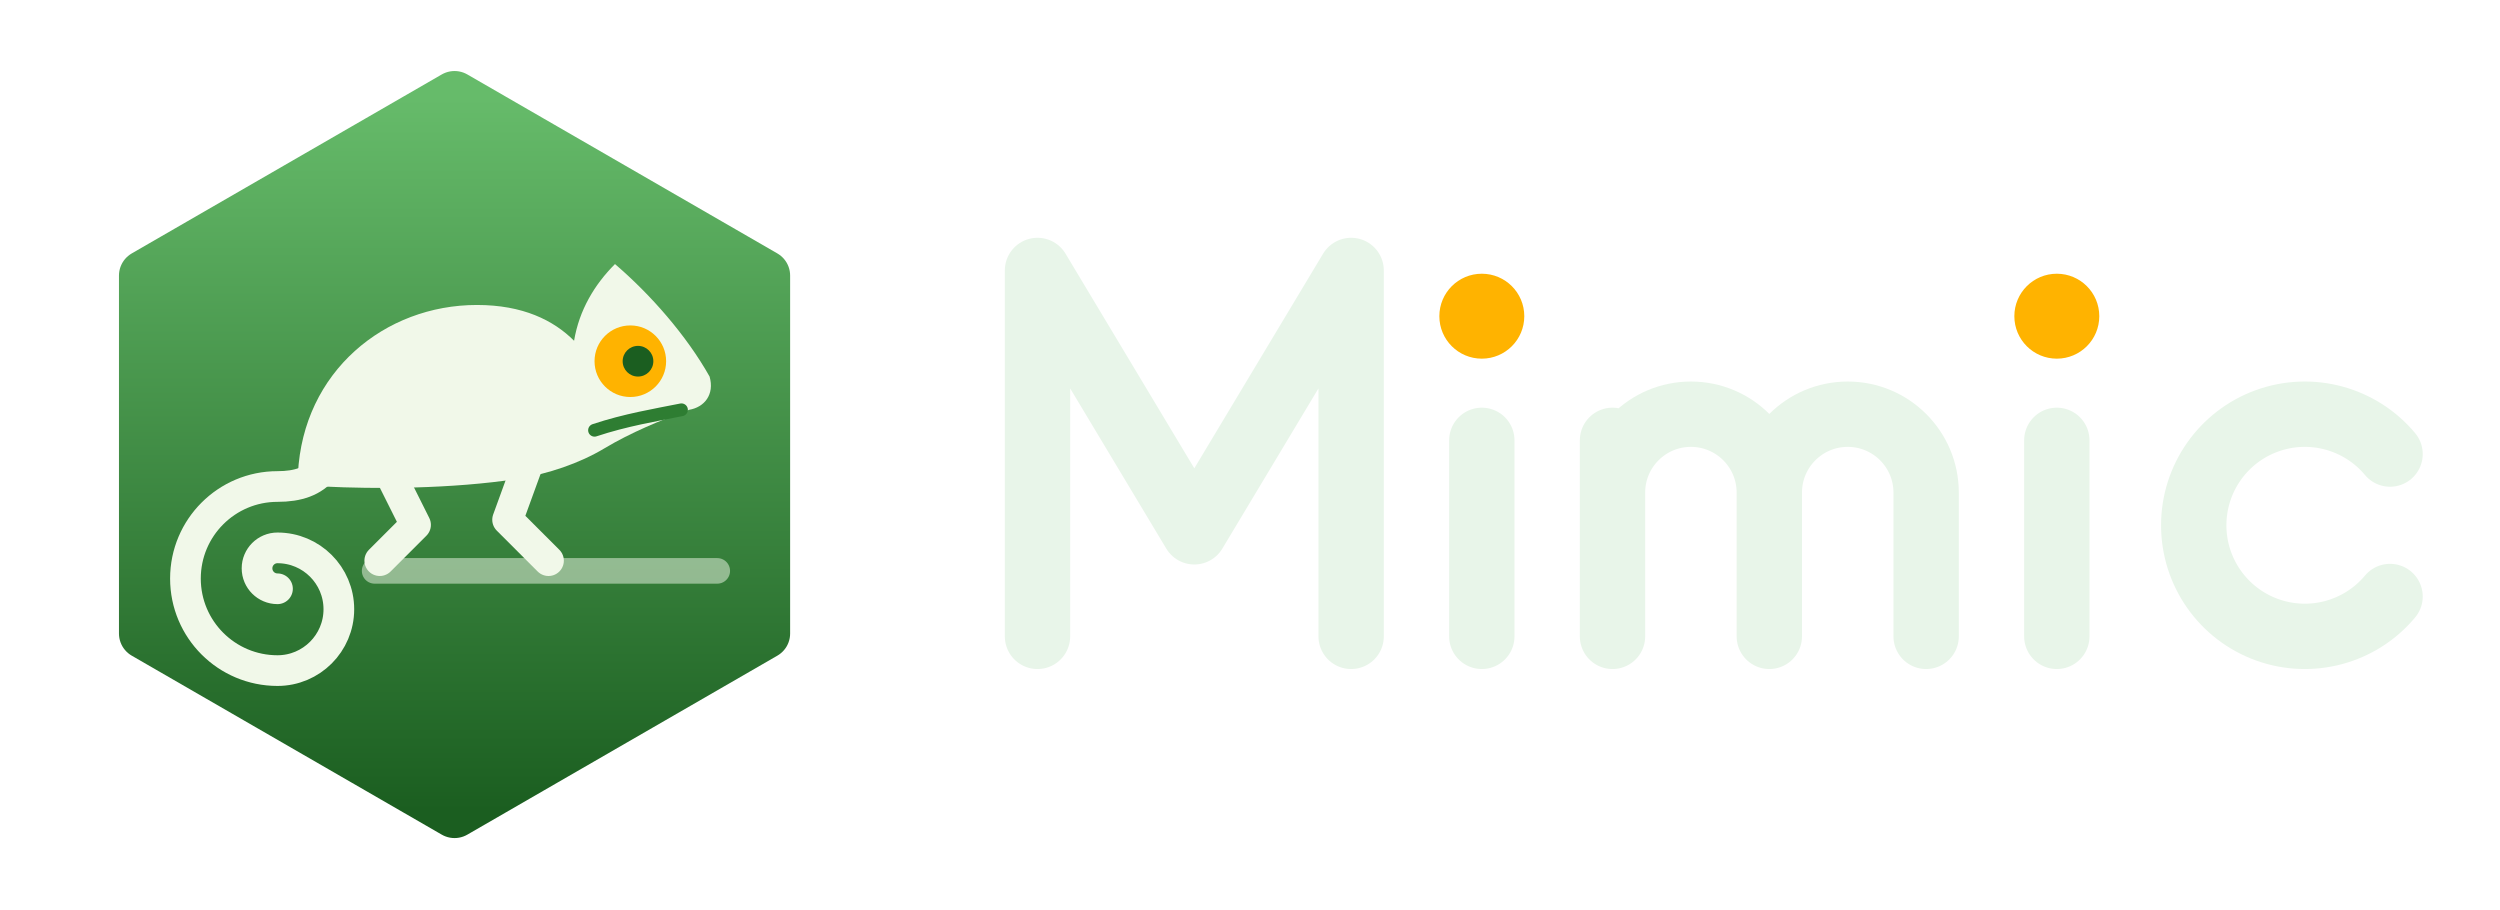
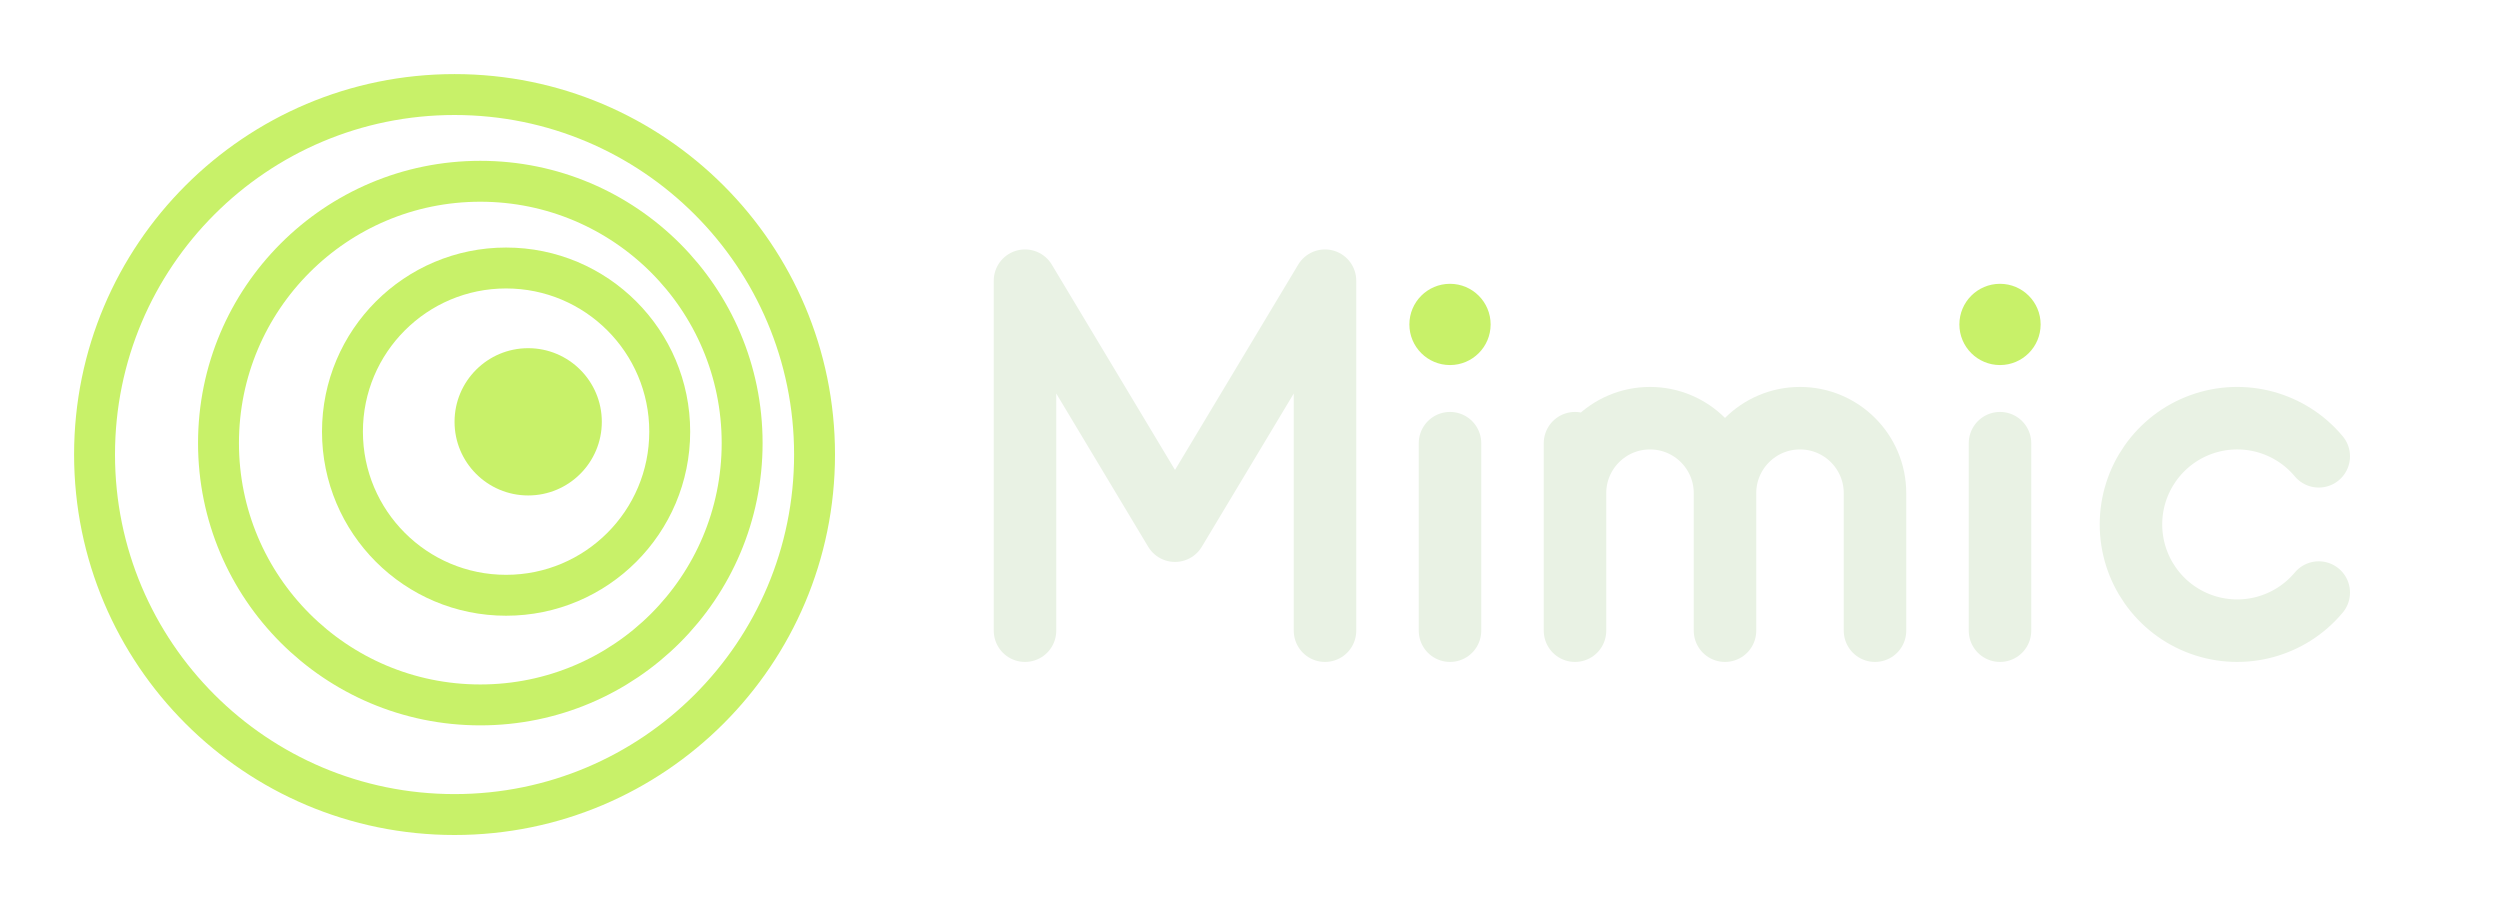
<svg xmlns="http://www.w3.org/2000/svg" viewBox="0 0 440 160" role="img" aria-label="Mimic">
-   <g transform="translate(8 8) scale(0.5625)">
-     <defs>
-       <linearGradient id="m01g" x1="0" y1="0" x2="0" y2="1">
-         <stop offset="0" stop-color="#66BB6A" />
-         <stop offset="1" stop-color="#1B5E20" />
-       </linearGradient>
-     </defs>
-     <path d="M128 16L225 72V184L128 240L31 184V72Z" fill="url(#m01g)" stroke="url(#m01g)" stroke-width="16" stroke-linejoin="round" />
-     <g transform="translate(23 6) scale(0.8)">
-       <path d="M100 198H234" stroke="#F1F8E9" stroke-width="10" stroke-linecap="round" opacity="0.5" />
-       <path d="M62 205A8 8 0 0 1 62 189A24 24 0 0 1 62 237A36 36 0 0 1 62 165C70 165 76 163 80 158" fill="none" stroke="#F1F8E9" stroke-width="12" stroke-linecap="round" />
-       <path d="M106 160L116 180L102 194M160 156L152 178L168 194" fill="none" stroke="#F1F8E9" stroke-width="12" stroke-linecap="round" stroke-linejoin="round" />
-       <path d="M70 160C72 120 104 94 140 94C158 94 170 100 178 108C180 96 186 86 194 78C208 90 222 106 231 122C233 129 229 134 223 135C212 139 200 144 190 150C180 156 168 160 156 162C130 166 100 166 80 165Z" fill="#F1F8E9" />
-       <path d="M220 135C210 137 198 139 186 143" fill="none" stroke="#2E7D32" stroke-width="5" stroke-linecap="round" />
-       <circle cx="200" cy="116" r="14" fill="#FFB300" />
-       <circle cx="203" cy="116" r="6" fill="#1B5E20" />
-     </g>
+   <g transform="translate(8 8) scale(0.72)">
+     <circle cx="100" cy="100" r="88" fill="none" stroke="#C8F169" stroke-width="10" />
+     <circle cx="106.3" cy="97.2" r="64" fill="none" stroke="#C8F169" stroke-width="10" />
+     <circle cx="112.6" cy="94.4" r="40" fill="none" stroke="#C8F169" stroke-width="10" />
+     <circle cx="118" cy="92" r="18" fill="#C8F169" />
  </g>
-   <g transform="translate(178 20) scale(1.15)">
-     <g fill="none" stroke="#E8F5E9" stroke-width="10" stroke-linecap="round" stroke-linejoin="round">
+   <g transform="translate(176 23) scale(1.1)">
+     <g fill="none" stroke="#E9F2E4" stroke-width="10" stroke-linecap="round" stroke-linejoin="round">
      <path d="M4 80V24L28 64L52 24V80" />
      <path d="M72 50V80" />
      <path d="M92 50V80M92 58A12 12 0 0 1 116 58V80M116 58A12 12 0 0 1 140 58V80" />
      <path d="M160 50V80" />
      <path d="M211 52.1A17 17 0 1 0 211 73.9" />
    </g>
-     <g fill="#FFB300">
+     <g fill="#C8F169">
      <circle cx="72" cy="31" r="6.5" />
      <circle cx="160" cy="31" r="6.5" />
    </g>
  </g>
</svg>
